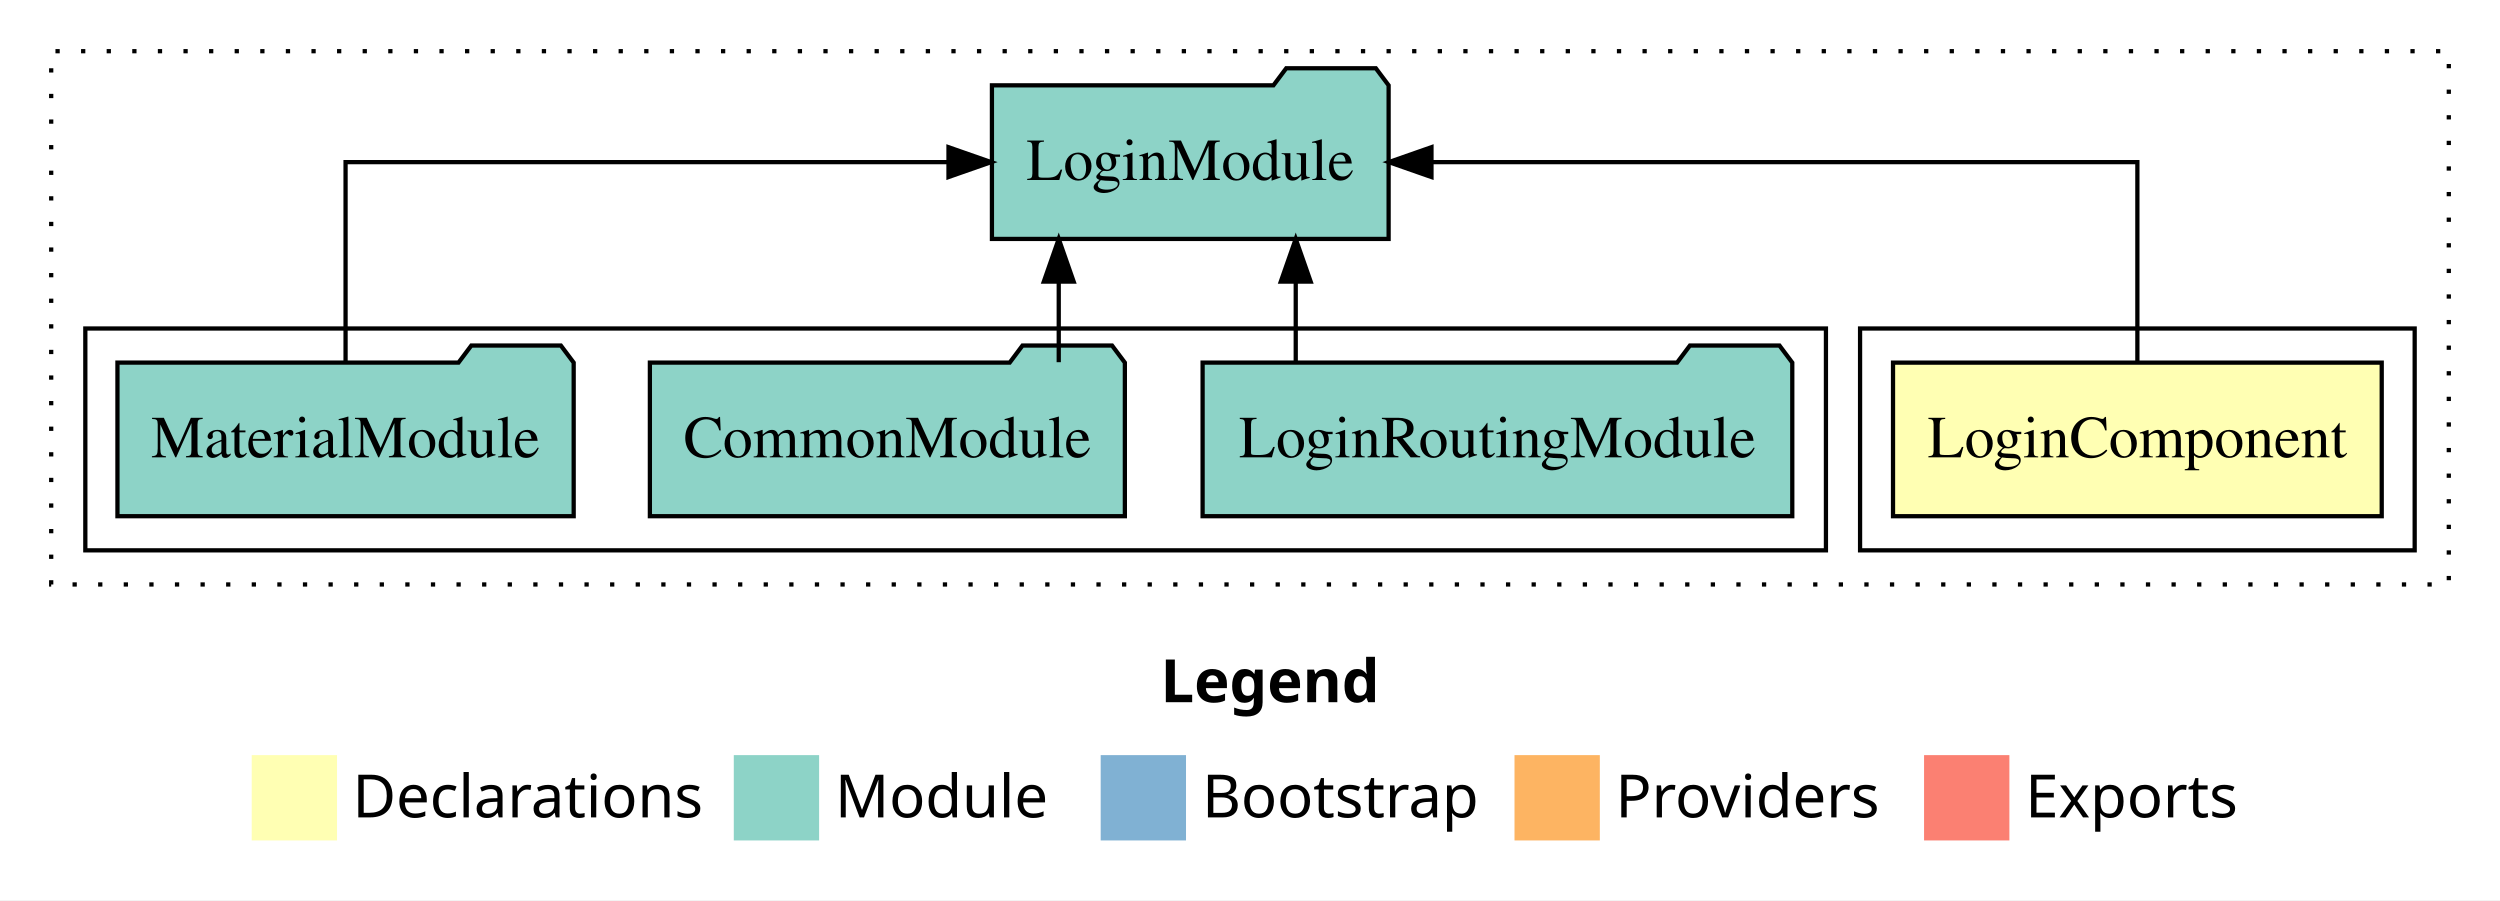
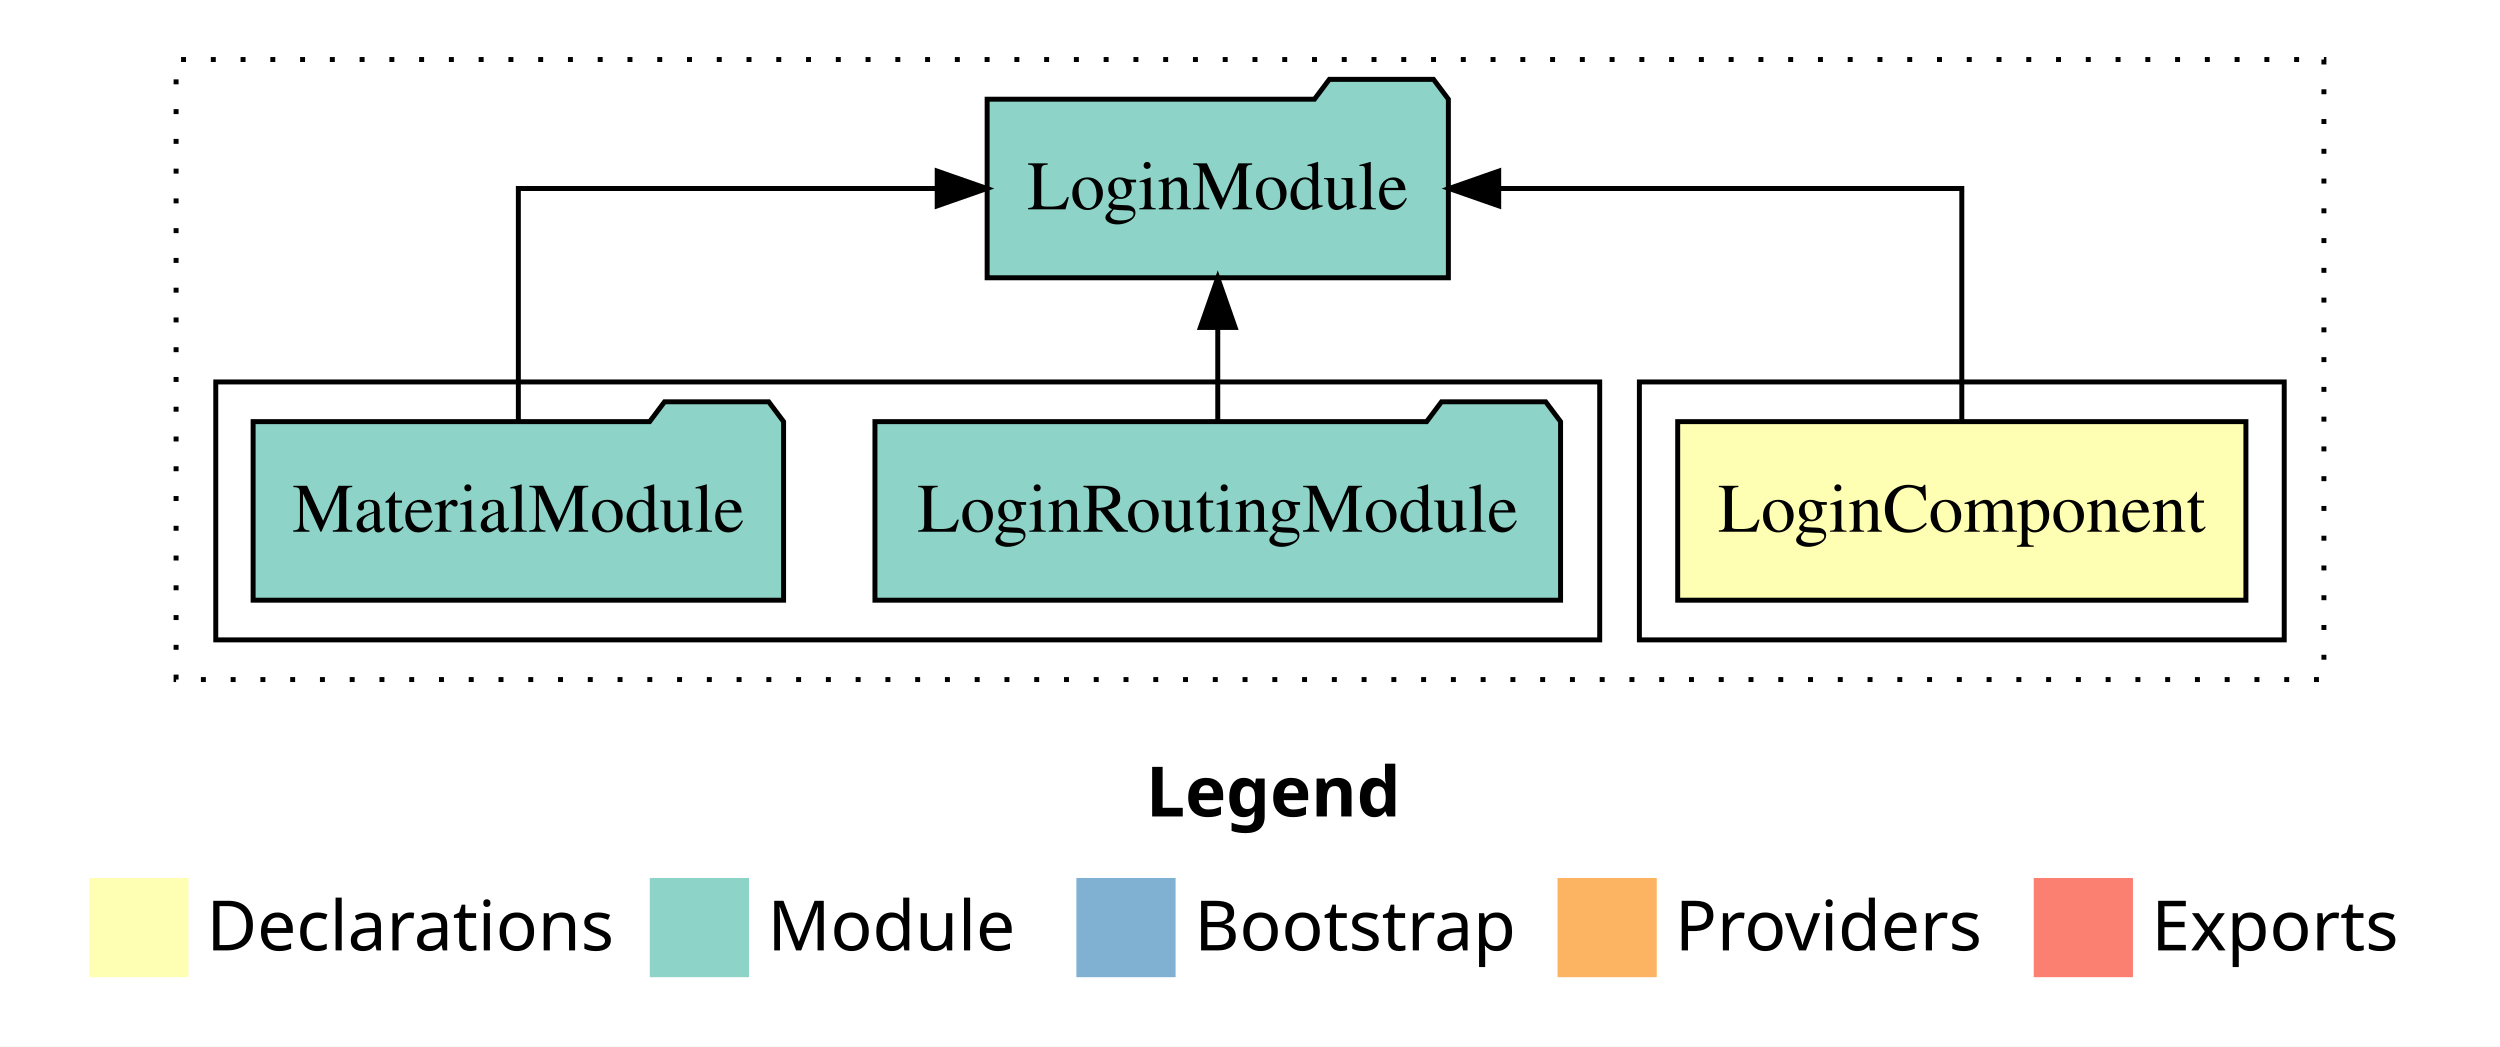
- <svg xmlns="http://www.w3.org/2000/svg" width="586pt" height="211pt" viewBox="0.00 0.00 586.00 211.00">
+ <svg xmlns="http://www.w3.org/2000/svg" width="504pt" height="211pt" viewBox="0.00 0.00 504.00 211.00">
  <g id="graph0" class="graph" transform="scale(1 1) rotate(0) translate(4 207)">
-     <polygon fill="#ffffff" stroke="transparent" points="-4,4 -4,-207 582,-207 582,4 -4,4" />
-     <text text-anchor="start" x="268.009" y="-42.4" font-family="sans-serif" font-weight="bold" font-size="14.00" fill="#000000">Legend</text>
-     <polygon fill="#ffffb3" stroke="transparent" points="55,-10 55,-30 75,-30 75,-10 55,-10" />
-     <text text-anchor="start" x="78.629" y="-15.4" font-family="sans-serif" font-size="14.00" fill="#000000">  Declarations</text>
-     <polygon fill="#8dd3c7" stroke="transparent" points="168,-10 168,-30 188,-30 188,-10 168,-10" />
-     <text text-anchor="start" x="191.725" y="-15.4" font-family="sans-serif" font-size="14.00" fill="#000000">  Module</text>
-     <polygon fill="#80b1d3" stroke="transparent" points="254,-10 254,-30 274,-30 274,-10 254,-10" />
-     <text text-anchor="start" x="277.781" y="-15.4" font-family="sans-serif" font-size="14.00" fill="#000000">  Bootstrap</text>
-     <polygon fill="#fdb462" stroke="transparent" points="351,-10 351,-30 371,-30 371,-10 351,-10" />
-     <text text-anchor="start" x="374.673" y="-15.4" font-family="sans-serif" font-size="14.00" fill="#000000">  Providers</text>
-     <polygon fill="#fb8072" stroke="transparent" points="447,-10 447,-30 467,-30 467,-10 447,-10" />
-     <text text-anchor="start" x="470.726" y="-15.4" font-family="sans-serif" font-size="14.00" fill="#000000">  Exports</text>
+     <polygon fill="#ffffff" stroke="transparent" points="-4,4 -4,-207 500,-207 500,4 -4,4" />
+     <text text-anchor="start" x="227.009" y="-42.4" font-family="sans-serif" font-weight="bold" font-size="14.00" fill="#000000">Legend</text>
+     <polygon fill="#ffffb3" stroke="transparent" points="14,-10 14,-30 34,-30 34,-10 14,-10" />
+     <text text-anchor="start" x="37.629" y="-15.4" font-family="sans-serif" font-size="14.00" fill="#000000">  Declarations</text>
+     <polygon fill="#8dd3c7" stroke="transparent" points="127,-10 127,-30 147,-30 147,-10 127,-10" />
+     <text text-anchor="start" x="150.725" y="-15.4" font-family="sans-serif" font-size="14.00" fill="#000000">  Module</text>
+     <polygon fill="#80b1d3" stroke="transparent" points="213,-10 213,-30 233,-30 233,-10 213,-10" />
+     <text text-anchor="start" x="236.781" y="-15.4" font-family="sans-serif" font-size="14.00" fill="#000000">  Bootstrap</text>
+     <polygon fill="#fdb462" stroke="transparent" points="310,-10 310,-30 330,-30 330,-10 310,-10" />
+     <text text-anchor="start" x="333.673" y="-15.4" font-family="sans-serif" font-size="14.00" fill="#000000">  Providers</text>
+     <polygon fill="#fb8072" stroke="transparent" points="406,-10 406,-30 426,-30 426,-10 406,-10" />
+     <text text-anchor="start" x="429.726" y="-15.4" font-family="sans-serif" font-size="14.00" fill="#000000">  Exports</text>
    <g id="clust1" class="cluster">
-       <polygon fill="none" stroke="#000000" stroke-dasharray="1,5" points="8,-70 8,-195 570,-195 570,-70 8,-70" />
+       <polygon fill="none" stroke="#000000" stroke-dasharray="1,5" points="31.5,-70 31.5,-195 464.5,-195 464.5,-70 31.5,-70" />
    </g>
    <g id="clust2" class="cluster">
-       <polygon fill="none" stroke="#000000" points="432,-78 432,-130 562,-130 562,-78 432,-78" />
+       <polygon fill="none" stroke="#000000" points="326.5,-78 326.5,-130 456.5,-130 456.5,-78 326.5,-78" />
    </g>
    <g id="clust4" class="cluster">
-       <polygon fill="none" stroke="#000000" points="16,-78 16,-130 424,-130 424,-78 16,-78" />
+       <polygon fill="none" stroke="#000000" points="39.5,-78 39.5,-130 318.5,-130 318.5,-78 39.5,-78" />
    </g>
    <g id="node1" class="node">
-       <polygon fill="#ffffb3" stroke="#000000" points="554.276,-122 439.724,-122 439.724,-86 554.276,-86 554.276,-122" />
-       <text text-anchor="middle" x="497" y="-99.8" font-family="Times,serif" font-size="14.00" fill="#000000">LoginComponent</text>
+       <polygon fill="#ffffb3" stroke="#000000" points="448.776,-122 334.224,-122 334.224,-86 448.776,-86 448.776,-122" />
+       <text text-anchor="middle" x="391.5" y="-99.8" font-family="Times,serif" font-size="14.00" fill="#000000">LoginComponent</text>
    </g>
    <g id="node2" class="node">
-       <polygon fill="#8dd3c7" stroke="#000000" points="321.493,-187 318.493,-191 297.493,-191 294.493,-187 228.507,-187 228.507,-151 321.493,-151 321.493,-187" />
-       <text text-anchor="middle" x="275" y="-164.8" font-family="Times,serif" font-size="14.00" fill="#000000">LoginModule</text>
+       <polygon fill="#8dd3c7" stroke="#000000" points="287.993,-187 284.993,-191 263.993,-191 260.993,-187 195.007,-187 195.007,-151 287.993,-151 287.993,-187" />
+       <text text-anchor="middle" x="241.5" y="-164.8" font-family="Times,serif" font-size="14.00" fill="#000000">LoginModule</text>
    </g>
    <g id="edge1" class="edge">
-       <path fill="none" stroke="#000000" d="M497,-122.106C497,-141.339 497,-169 497,-169 497,-169 331.538,-169 331.538,-169" />
-       <polygon fill="#000000" stroke="#000000" points="331.538,-165.5 321.538,-169 331.538,-172.5 331.538,-165.5" />
+       <path fill="none" stroke="#000000" d="M391.5,-122.106C391.5,-141.339 391.5,-169 391.5,-169 391.5,-169 298.139,-169 298.139,-169" />
+       <polygon fill="#000000" stroke="#000000" points="298.139,-165.5 288.139,-169 298.139,-172.5 298.139,-165.5" />
    </g>
    <g id="node3" class="node">
-       <polygon fill="#8dd3c7" stroke="#000000" points="416.111,-122 413.111,-126 392.111,-126 389.111,-122 277.889,-122 277.889,-86 416.111,-86 416.111,-122" />
-       <text text-anchor="middle" x="347" y="-99.8" font-family="Times,serif" font-size="14.00" fill="#000000">LoginRoutingModule</text>
+       <polygon fill="#8dd3c7" stroke="#000000" points="310.611,-122 307.611,-126 286.611,-126 283.611,-122 172.389,-122 172.389,-86 310.611,-86 310.611,-122" />
+       <text text-anchor="middle" x="241.5" y="-99.8" font-family="Times,serif" font-size="14.00" fill="#000000">LoginRoutingModule</text>
    </g>
    <g id="edge2" class="edge">
-       <path fill="none" stroke="#000000" d="M299.721,-122.106C299.721,-122.106 299.721,-140.991 299.721,-140.991" />
-       <polygon fill="#000000" stroke="#000000" points="296.221,-140.991 299.721,-150.991 303.221,-140.991 296.221,-140.991" />
+       <path fill="none" stroke="#000000" d="M241.5,-122.106C241.5,-122.106 241.5,-140.991 241.5,-140.991" />
+       <polygon fill="#000000" stroke="#000000" points="238,-140.991 241.5,-150.991 245,-140.991 238,-140.991" />
    </g>
    <g id="node4" class="node">
-       <polygon fill="#8dd3c7" stroke="#000000" points="259.668,-122 256.668,-126 235.668,-126 232.668,-122 148.332,-122 148.332,-86 259.668,-86 259.668,-122" />
-       <text text-anchor="middle" x="204" y="-99.8" font-family="Times,serif" font-size="14.00" fill="#000000">CommonModule</text>
+       <polygon fill="#8dd3c7" stroke="#000000" points="153.971,-122 150.971,-126 129.971,-126 126.971,-122 47.029,-122 47.029,-86 153.971,-86 153.971,-122" />
+       <text text-anchor="middle" x="100.5" y="-99.8" font-family="Times,serif" font-size="14.00" fill="#000000">MaterialModule</text>
    </g>
    <g id="edge3" class="edge">
-       <path fill="none" stroke="#000000" d="M244.169,-122.106C244.169,-122.106 244.169,-140.991 244.169,-140.991" />
-       <polygon fill="#000000" stroke="#000000" points="240.669,-140.991 244.169,-150.991 247.669,-140.991 240.669,-140.991" />
-     </g>
-     <g id="node5" class="node">
-       <polygon fill="#8dd3c7" stroke="#000000" points="130.471,-122 127.471,-126 106.471,-126 103.471,-122 23.529,-122 23.529,-86 130.471,-86 130.471,-122" />
-       <text text-anchor="middle" x="77" y="-99.8" font-family="Times,serif" font-size="14.00" fill="#000000">MaterialModule</text>
-     </g>
-     <g id="edge4" class="edge">
-       <path fill="none" stroke="#000000" d="M77,-122.106C77,-141.339 77,-169 77,-169 77,-169 218.327,-169 218.327,-169" />
-       <polygon fill="#000000" stroke="#000000" points="218.327,-172.5 228.327,-169 218.327,-165.5 218.327,-172.5" />
+       <path fill="none" stroke="#000000" d="M100.5,-122.106C100.5,-141.339 100.5,-169 100.5,-169 100.5,-169 184.941,-169 184.941,-169" />
+       <polygon fill="#000000" stroke="#000000" points="184.941,-172.5 194.941,-169 184.94,-165.5 184.941,-172.5" />
    </g>
  </g>
</svg>
